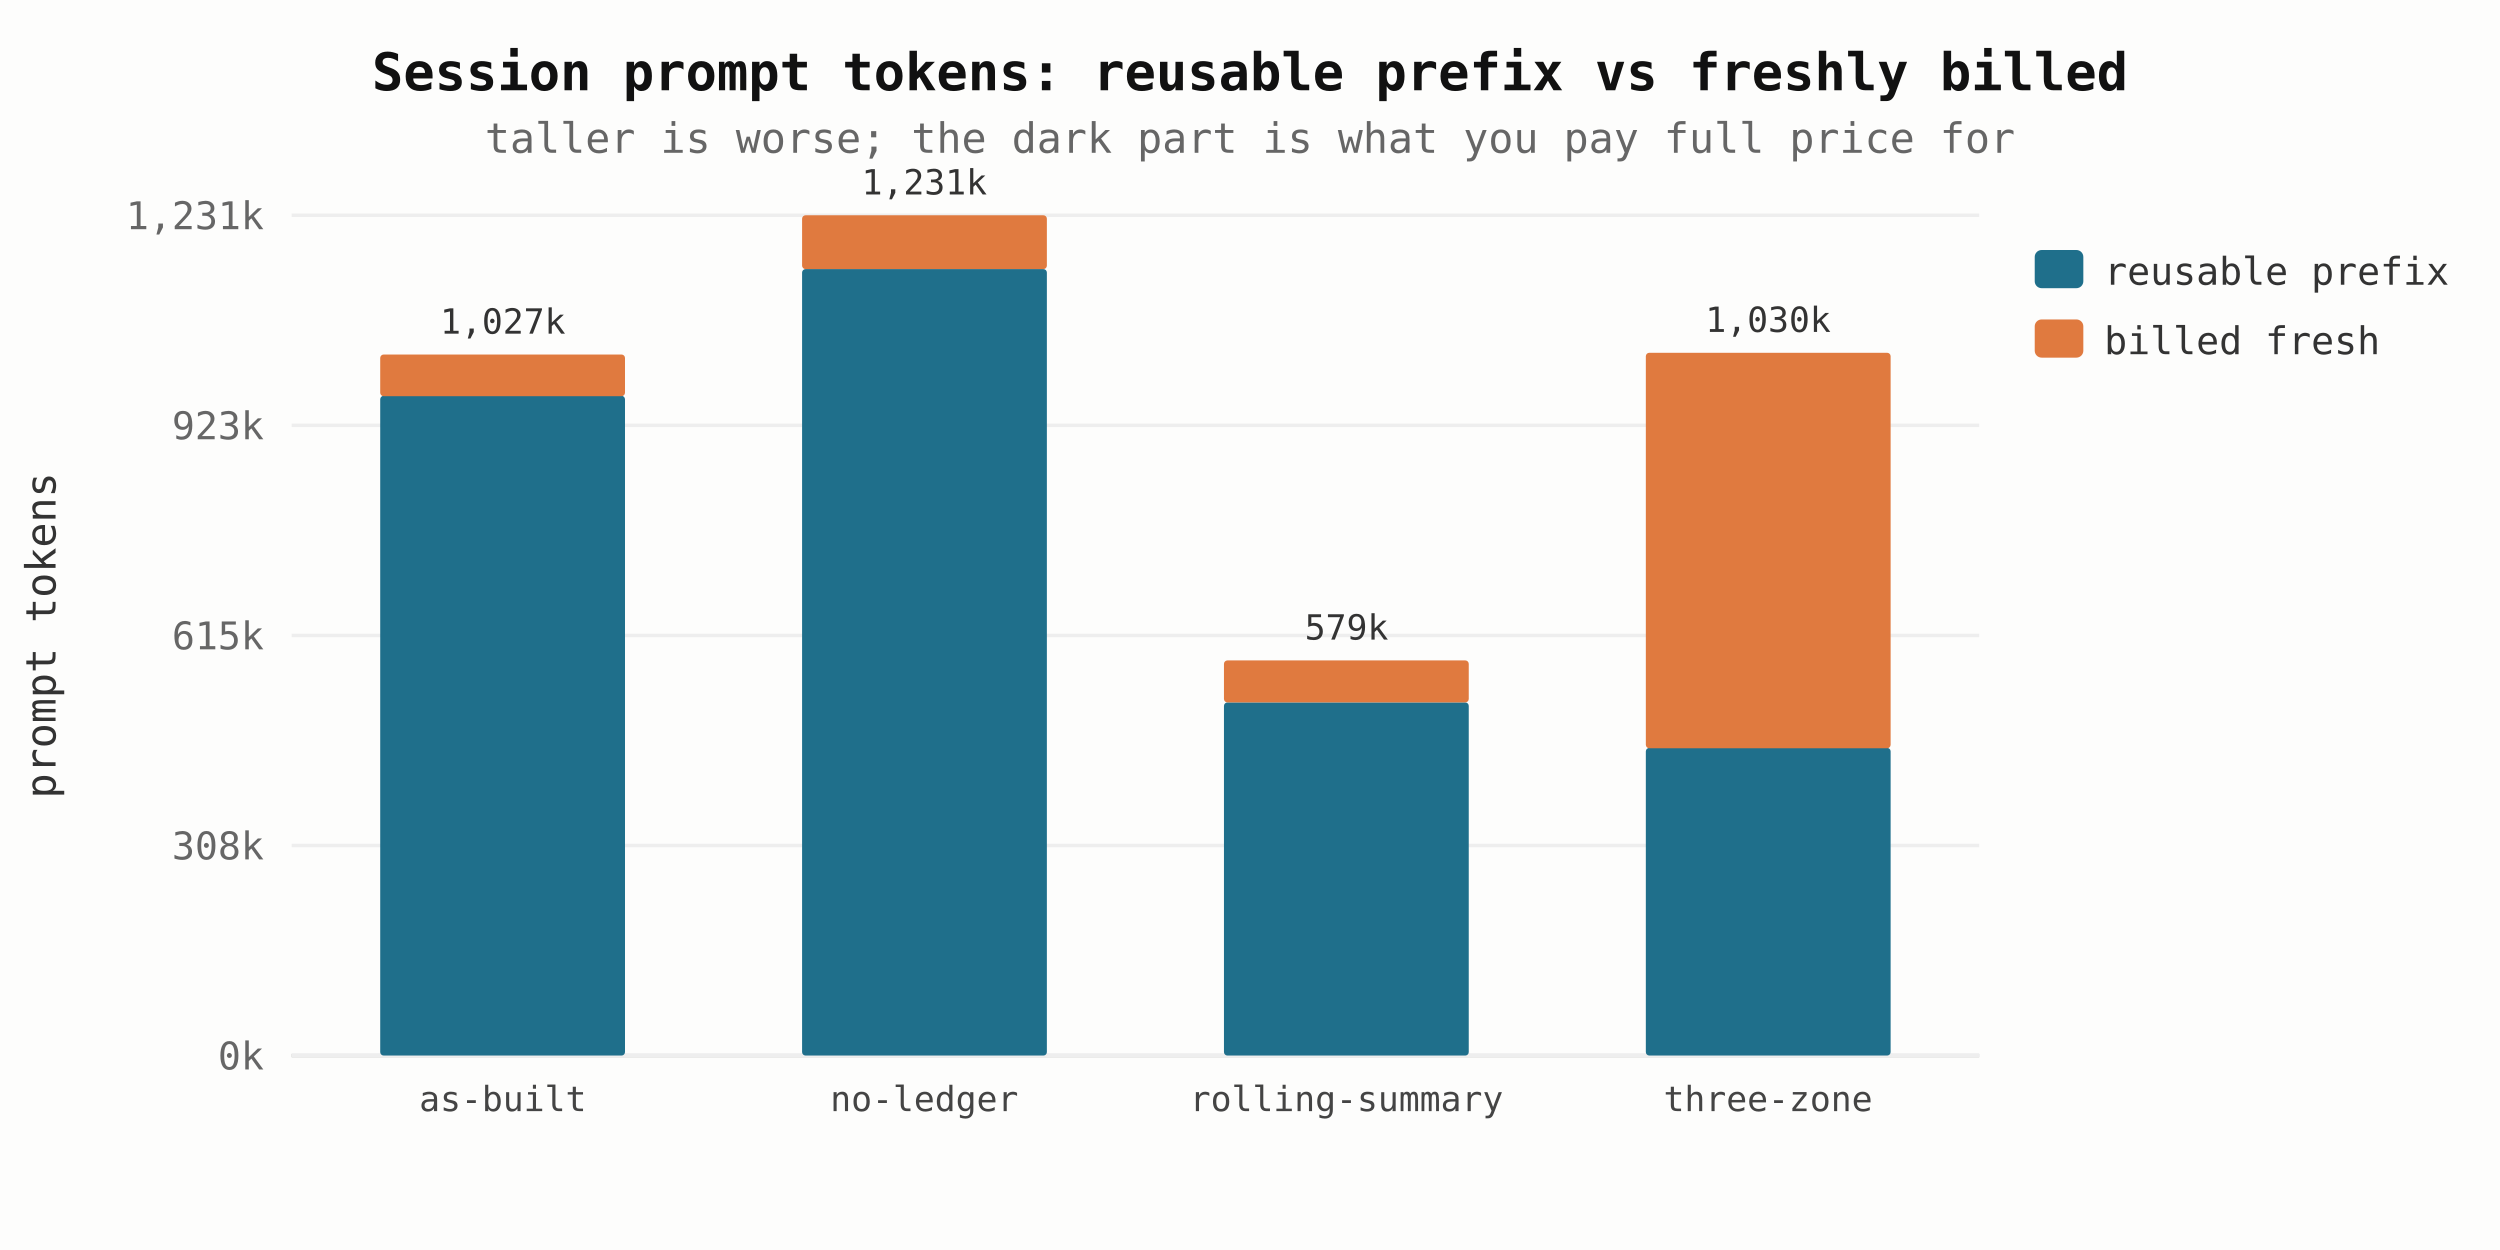
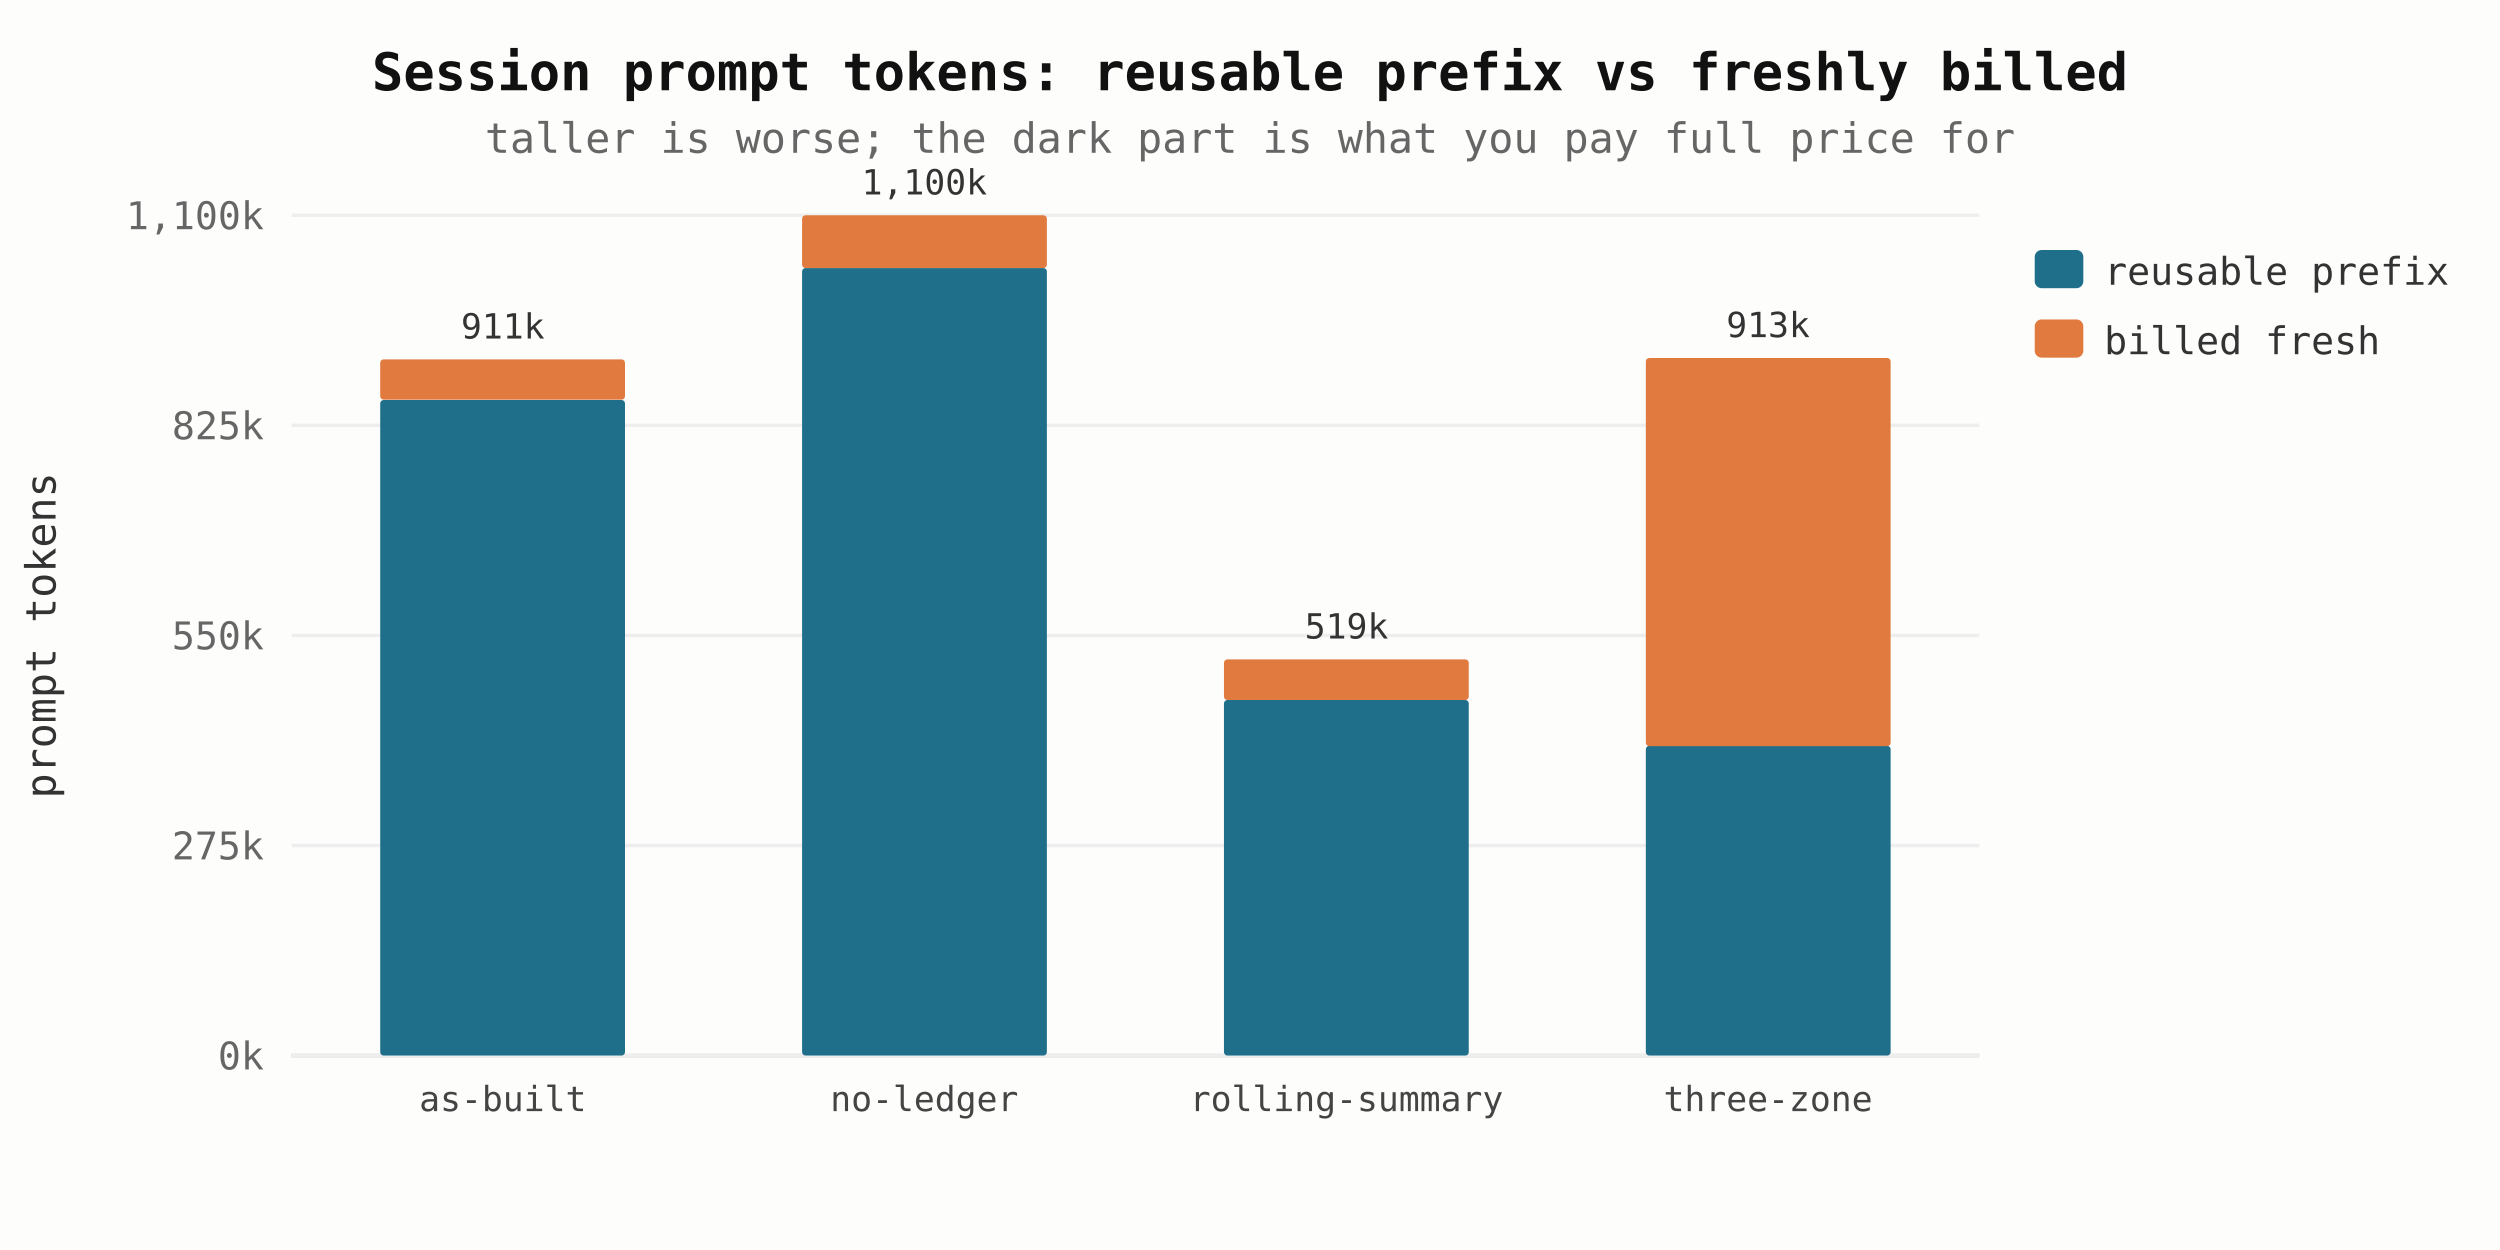
<svg xmlns="http://www.w3.org/2000/svg" width="720" height="360" viewBox="0 0 720 360">
  <rect width="720" height="360" fill="#fdfdfc" />
  <text x="360.0" y="26" text-anchor="middle" fill="#111" font-size="15" font-weight="600" font-family="ui-monospace,Menlo,Consolas,monospace">Session prompt tokens: reusable prefix vs freshly billed</text>
  <text x="360.0" y="44" text-anchor="middle" fill="#666" font-size="12" font-family="ui-monospace,Menlo,Consolas,monospace">taller is worse; the dark part is what you pay full price for</text>
  <line x1="84" y1="304" x2="570" y2="304" stroke="#bbb" />
  <line x1="84" y1="304.0" x2="570" y2="304.0" stroke="#eee" />
  <text x="76" y="308.0" text-anchor="end" fill="#666" font-size="11" font-family="ui-monospace,Menlo,Consolas,monospace">0k</text>
  <line x1="84" y1="243.5" x2="570" y2="243.5" stroke="#eee" />
-   <text x="76" y="247.5" text-anchor="end" fill="#666" font-size="11" font-family="ui-monospace,Menlo,Consolas,monospace">308k</text>
+   <text x="76" y="247.5" text-anchor="end" fill="#666" font-size="11" font-family="ui-monospace,Menlo,Consolas,monospace">275k</text>
  <line x1="84" y1="183.0" x2="570" y2="183.0" stroke="#eee" />
-   <text x="76" y="187.0" text-anchor="end" fill="#666" font-size="11" font-family="ui-monospace,Menlo,Consolas,monospace">615k</text>
+   <text x="76" y="187.0" text-anchor="end" fill="#666" font-size="11" font-family="ui-monospace,Menlo,Consolas,monospace">550k</text>
  <line x1="84" y1="122.5" x2="570" y2="122.5" stroke="#eee" />
-   <text x="76" y="126.5" text-anchor="end" fill="#666" font-size="11" font-family="ui-monospace,Menlo,Consolas,monospace">923k</text>
+   <text x="76" y="126.5" text-anchor="end" fill="#666" font-size="11" font-family="ui-monospace,Menlo,Consolas,monospace">825k</text>
  <line x1="84" y1="62.0" x2="570" y2="62.0" stroke="#eee" />
-   <text x="76" y="66.0" text-anchor="end" fill="#666" font-size="11" font-family="ui-monospace,Menlo,Consolas,monospace">1,231k</text>
-   <rect x="109.5" y="114.0" width="70.5" height="190.0" fill="#1f6f8b" rx="1" />
-   <rect x="109.5" y="102.1" width="70.5" height="12.0" fill="#e07a3f" rx="1" />
-   <text x="144.8" y="96.1" text-anchor="middle" fill="#333" font-size="10" font-family="ui-monospace,Menlo,Consolas,monospace">1,027k</text>
+   <text x="76" y="66.0" text-anchor="end" fill="#666" font-size="11" font-family="ui-monospace,Menlo,Consolas,monospace">1,100k</text>
+   <rect x="109.5" y="115.2" width="70.5" height="188.8" fill="#1f6f8b" rx="1" />
+   <rect x="109.5" y="103.5" width="70.5" height="11.6" fill="#e07a3f" rx="1" />
+   <text x="144.8" y="97.5" text-anchor="middle" fill="#333" font-size="10" font-family="ui-monospace,Menlo,Consolas,monospace">911k</text>
  <text x="144.8" y="320.0" text-anchor="middle" fill="#444" font-size="10" font-family="ui-monospace,Menlo,Consolas,monospace">as-built</text>
-   <rect x="231.0" y="77.5" width="70.5" height="226.5" fill="#1f6f8b" rx="1" />
-   <rect x="231.0" y="62.0" width="70.5" height="15.5" fill="#e07a3f" rx="1" />
-   <text x="266.2" y="56.0" text-anchor="middle" fill="#333" font-size="10" font-family="ui-monospace,Menlo,Consolas,monospace">1,231k</text>
+   <rect x="231.0" y="77.2" width="70.5" height="226.8" fill="#1f6f8b" rx="1" />
+   <rect x="231.0" y="62.0" width="70.5" height="15.2" fill="#e07a3f" rx="1" />
+   <text x="266.2" y="56.0" text-anchor="middle" fill="#333" font-size="10" font-family="ui-monospace,Menlo,Consolas,monospace">1,100k</text>
  <text x="266.2" y="320.0" text-anchor="middle" fill="#444" font-size="10" font-family="ui-monospace,Menlo,Consolas,monospace">no-ledger</text>
-   <rect x="352.5" y="202.3" width="70.5" height="101.7" fill="#1f6f8b" rx="1" />
-   <rect x="352.5" y="190.2" width="70.5" height="12.1" fill="#e07a3f" rx="1" />
-   <text x="387.8" y="184.2" text-anchor="middle" fill="#333" font-size="10" font-family="ui-monospace,Menlo,Consolas,monospace">579k</text>
+   <rect x="352.5" y="201.6" width="70.5" height="102.4" fill="#1f6f8b" rx="1" />
+   <rect x="352.5" y="189.9" width="70.5" height="11.7" fill="#e07a3f" rx="1" />
+   <text x="387.8" y="183.9" text-anchor="middle" fill="#333" font-size="10" font-family="ui-monospace,Menlo,Consolas,monospace">519k</text>
  <text x="387.8" y="320.0" text-anchor="middle" fill="#444" font-size="10" font-family="ui-monospace,Menlo,Consolas,monospace">rolling-summary</text>
-   <rect x="474.0" y="215.4" width="70.5" height="88.6" fill="#1f6f8b" rx="1" />
-   <rect x="474.0" y="101.6" width="70.5" height="113.9" fill="#e07a3f" rx="1" />
-   <text x="509.2" y="95.6" text-anchor="middle" fill="#333" font-size="10" font-family="ui-monospace,Menlo,Consolas,monospace">1,030k</text>
+   <rect x="474.0" y="214.8" width="70.5" height="89.2" fill="#1f6f8b" rx="1" />
+   <rect x="474.0" y="103.1" width="70.5" height="111.8" fill="#e07a3f" rx="1" />
+   <text x="509.2" y="97.1" text-anchor="middle" fill="#333" font-size="10" font-family="ui-monospace,Menlo,Consolas,monospace">913k</text>
  <text x="509.2" y="320.0" text-anchor="middle" fill="#444" font-size="10" font-family="ui-monospace,Menlo,Consolas,monospace">three-zone</text>
  <rect x="586" y="72" width="14" height="11" fill="#1f6f8b" rx="2" />
  <text x="606" y="82" fill="#333" font-size="11" font-family="ui-monospace,Menlo,Consolas,monospace">reusable prefix</text>
  <rect x="586" y="92" width="14" height="11" fill="#e07a3f" rx="2" />
  <text x="606" y="102" fill="#333" font-size="11" font-family="ui-monospace,Menlo,Consolas,monospace">billed fresh</text>
  <text x="16" y="183.0" fill="#333" font-size="12" transform="rotate(-90 16 183.0)" text-anchor="middle" font-family="ui-monospace,Menlo,Consolas,monospace">prompt tokens</text>
</svg>
